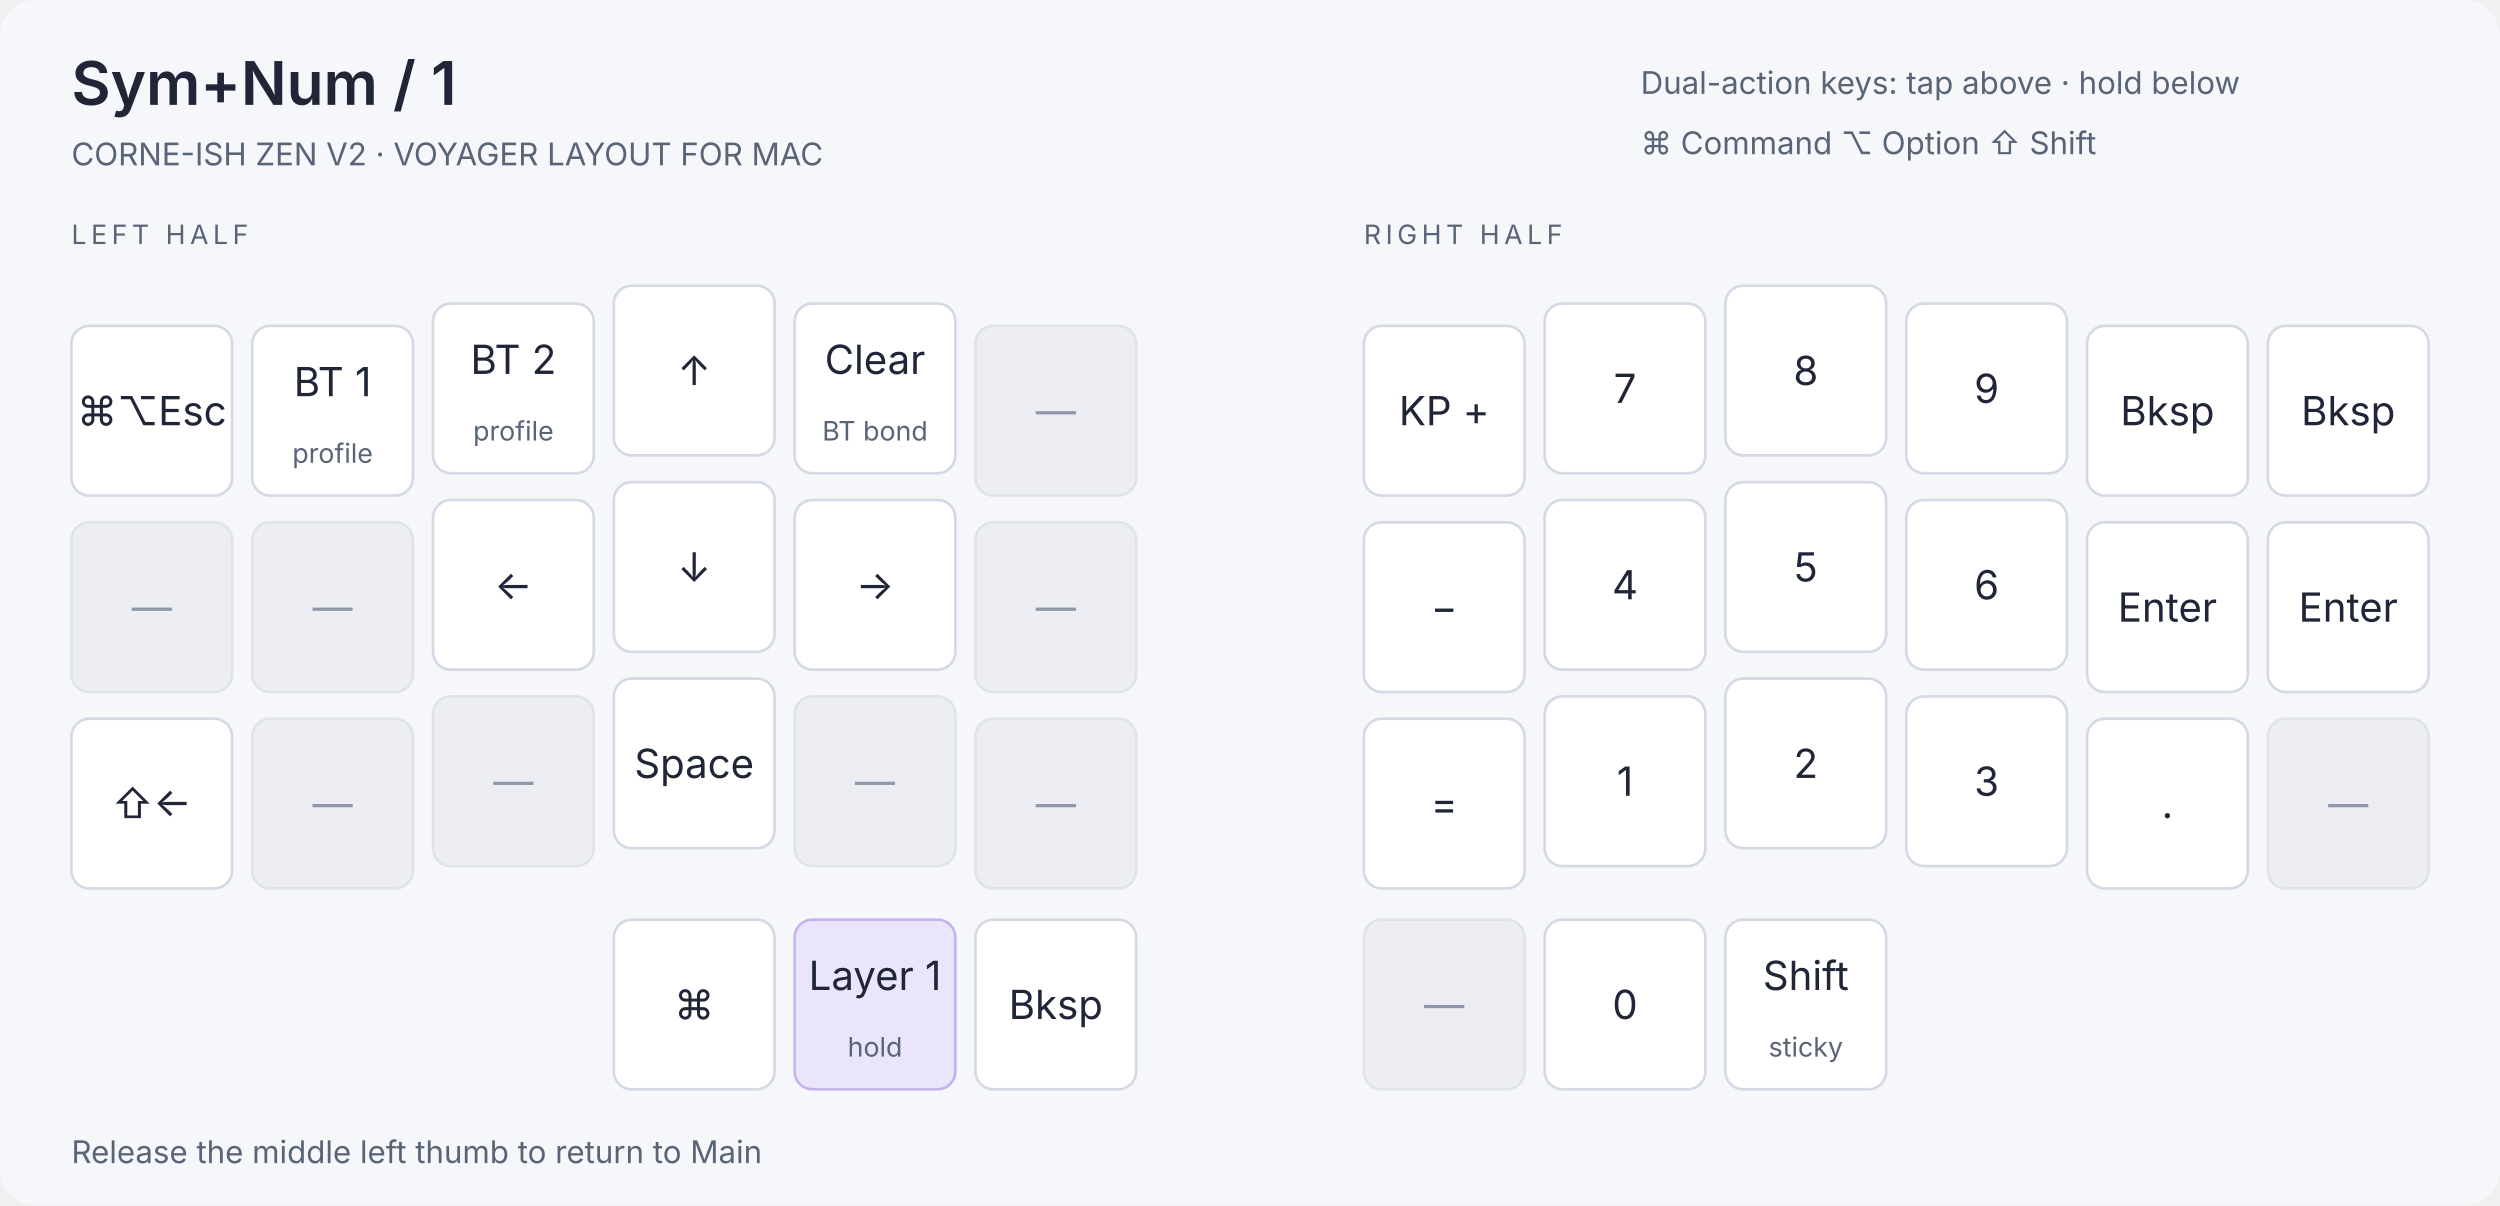
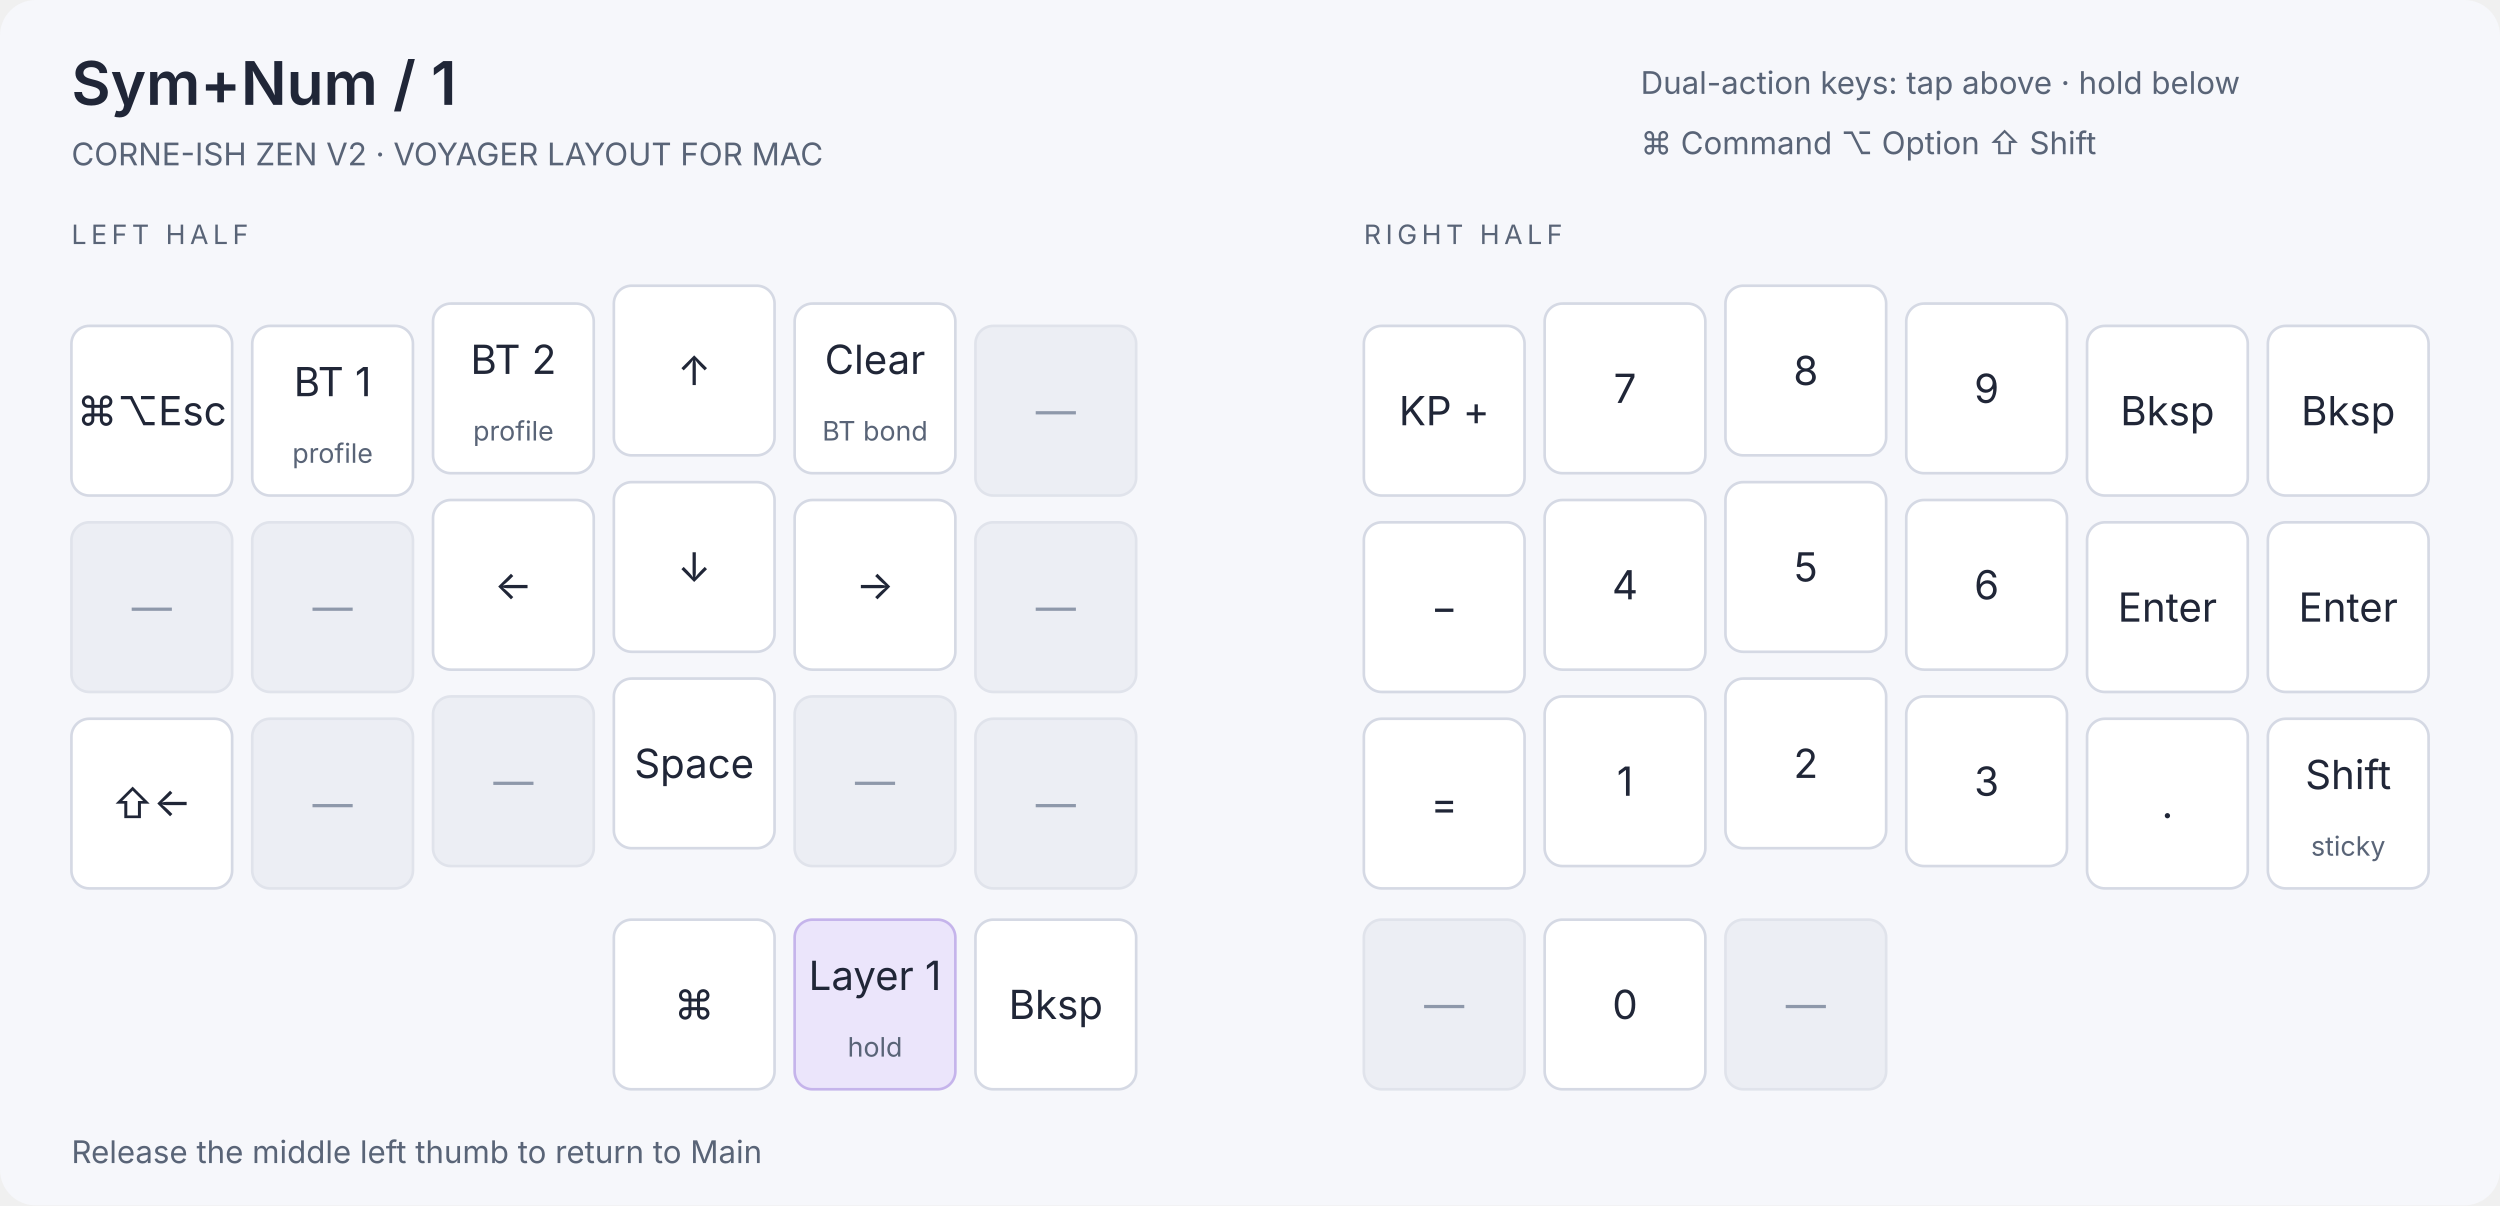
<svg xmlns="http://www.w3.org/2000/svg" width="1120" height="540" viewBox="0 0 1120 540" role="img" aria-labelledby="title desc">
  <style>
.bg{fill:#f6f7fb}.key{fill:#fff;stroke:#d5d9e4;stroke-width:1.2}.line{stroke:#e5e7ef;stroke-width:1}
text{font-family:system-ui,-apple-system,BlinkMacSystemFont,"Segoe UI",sans-serif;fill:#202637;font-size:18px;text-anchor:middle;dominant-baseline:middle}
.title{font-size:27px;font-weight:600;text-anchor:start}.subtitle{font-size:14px;fill:#596477;text-anchor:start}.side{font-size:12px;letter-spacing:2px;fill:#596477;text-anchor:start}
.hold{fill:#5f4aad;font-size:16px}.meta{fill:#596477;font-size:12px}.disabled .key{fill:#eceef4;stroke:#e0e3eb}.disabled text{fill:#8e98aa}
.layer .key{fill:#ebe5fb;stroke:#c5b4eb}.steno .key{fill:#edf5fb;stroke:#c4d9ea}.footer{font-size:14px;fill:#596477;text-anchor:start}
@media(prefers-color-scheme:dark){.bg{fill:#151922}.key{fill:#222936;stroke:#414b5e}.line{stroke:#414b5e}text{fill:#ecf0f7}.subtitle,.side,.meta,.footer{fill:#b3bdcd}.hold{fill:#c2aaff}.disabled .key{fill:#1b202b;stroke:#303746}.disabled text{fill:#77849a}.layer .key{fill:#35294e;stroke:#71578e}.steno .key{fill:#203448;stroke:#3f617c}}
</style>
  <rect class="bg" width="1120" height="540" rx="16" />
  <text x="32" y="37" class="title">Sym+Num  /  1</text>
  <text x="32" y="69" class="subtitle">CORNE-ISH ZEN V2     ·     VOYAGER LAYOUT FOR MAC</text>
  <text x="735" y="37" class="subtitle">Dual-action keys: tap above · hold below</text>
  <text x="735" y="64" class="subtitle">⌘ Command     ⌥ Option     ⇧ Shift</text>
  <text x="32" y="105" class="side">LEFT HALF</text>
  <g class="plain" data-key-index="0">
    <rect class="key" x="32" y="146" width="72" height="76" rx="8" />
    <text x="68" y="184" class="">⌘⌥Esc</text>
  </g>
  <g class="plain" data-key-index="1">
    <rect class="key" x="113" y="146" width="72" height="76" rx="8" />
    <text x="149" y="171" class="">BT 1</text>
    <text x="149" y="203" class="meta">profile</text>
  </g>
  <g class="plain" data-key-index="2">
    <rect class="key" x="194" y="136" width="72" height="76" rx="8" />
    <text x="230" y="161" class="">BT 2</text>
    <text x="230" y="193" class="meta">profile</text>
  </g>
  <g class="plain" data-key-index="3">
    <rect class="key" x="275" y="128" width="72" height="76" rx="8" />
    <text x="311" y="166" class="">↑</text>
  </g>
  <g class="plain" data-key-index="4">
    <rect class="key" x="356" y="136" width="72" height="76" rx="8" />
    <text x="392" y="161" class="">Clear</text>
    <text x="392" y="193" class="meta">BT bond</text>
  </g>
  <g class="disabled" data-key-index="5">
    <rect class="key" x="437" y="146" width="72" height="76" rx="8" />
    <text x="473" y="184" class="">—</text>
  </g>
  <g class="disabled" data-key-index="12">
    <rect class="key" x="32" y="234" width="72" height="76" rx="8" />
    <text x="68" y="272" class="">—</text>
  </g>
  <g class="disabled" data-key-index="13">
    <rect class="key" x="113" y="234" width="72" height="76" rx="8" />
    <text x="149" y="272" class="">—</text>
  </g>
  <g class="plain" data-key-index="14">
    <rect class="key" x="194" y="224" width="72" height="76" rx="8" />
    <text x="230" y="262" class="">←</text>
  </g>
  <g class="plain" data-key-index="15">
    <rect class="key" x="275" y="216" width="72" height="76" rx="8" />
    <text x="311" y="254" class="">↓</text>
  </g>
  <g class="plain" data-key-index="16">
    <rect class="key" x="356" y="224" width="72" height="76" rx="8" />
    <text x="392" y="262" class="">→</text>
  </g>
  <g class="disabled" data-key-index="17">
    <rect class="key" x="437" y="234" width="72" height="76" rx="8" />
    <text x="473" y="272" class="">—</text>
  </g>
  <g class="plain" data-key-index="24">
    <rect class="key" x="32" y="322" width="72" height="76" rx="8" />
    <text x="68" y="360" class="">⇧←</text>
  </g>
  <g class="disabled" data-key-index="25">
    <rect class="key" x="113" y="322" width="72" height="76" rx="8" />
    <text x="149" y="360" class="">—</text>
  </g>
  <g class="disabled" data-key-index="26">
    <rect class="key" x="194" y="312" width="72" height="76" rx="8" />
    <text x="230" y="350" class="">—</text>
  </g>
  <g class="plain" data-key-index="27">
    <rect class="key" x="275" y="304" width="72" height="76" rx="8" />
    <text x="311" y="342" class="">Space</text>
  </g>
  <g class="disabled" data-key-index="28">
    <rect class="key" x="356" y="312" width="72" height="76" rx="8" />
    <text x="392" y="350" class="">—</text>
  </g>
  <g class="disabled" data-key-index="29">
    <rect class="key" x="437" y="322" width="72" height="76" rx="8" />
    <text x="473" y="360" class="">—</text>
  </g>
  <g class="plain" data-key-index="36">
    <rect class="key" x="275" y="412" width="72" height="76" rx="8" />
    <text x="311" y="450" class="">⌘</text>
  </g>
  <g class="layer" data-key-index="37">
    <rect class="key" x="356" y="412" width="72" height="76" rx="8" />
    <text x="392" y="437" class="">Layer 1</text>
    <text x="392" y="469" class="meta">hold</text>
  </g>
  <g class="plain" data-key-index="38">
    <rect class="key" x="437" y="412" width="72" height="76" rx="8" />
    <text x="473" y="450" class="">Bksp</text>
  </g>
  <text x="611" y="105" class="side">RIGHT HALF</text>
  <g class="plain" data-key-index="6">
    <rect class="key" x="611" y="146" width="72" height="76" rx="8" />
    <text x="647" y="184" class="">KP +</text>
  </g>
  <g class="plain" data-key-index="7">
    <rect class="key" x="692" y="136" width="72" height="76" rx="8" />
    <text x="728" y="174" class="">7</text>
  </g>
  <g class="plain" data-key-index="8">
    <rect class="key" x="773" y="128" width="72" height="76" rx="8" />
    <text x="809" y="166" class="">8</text>
  </g>
  <g class="plain" data-key-index="9">
    <rect class="key" x="854" y="136" width="72" height="76" rx="8" />
    <text x="890" y="174" class="">9</text>
  </g>
  <g class="plain" data-key-index="10">
    <rect class="key" x="935" y="146" width="72" height="76" rx="8" />
    <text x="971" y="184" class="">Bksp</text>
  </g>
  <g class="plain" data-key-index="11">
    <rect class="key" x="1016" y="146" width="72" height="76" rx="8" />
    <text x="1052" y="184" class="">Bksp</text>
  </g>
  <g class="plain" data-key-index="18">
    <rect class="key" x="611" y="234" width="72" height="76" rx="8" />
    <text x="647" y="272" class="">−</text>
  </g>
  <g class="plain" data-key-index="19">
    <rect class="key" x="692" y="224" width="72" height="76" rx="8" />
    <text x="728" y="262" class="">4</text>
  </g>
  <g class="plain" data-key-index="20">
    <rect class="key" x="773" y="216" width="72" height="76" rx="8" />
    <text x="809" y="254" class="">5</text>
  </g>
  <g class="plain" data-key-index="21">
    <rect class="key" x="854" y="224" width="72" height="76" rx="8" />
    <text x="890" y="262" class="">6</text>
  </g>
  <g class="plain" data-key-index="22">
    <rect class="key" x="935" y="234" width="72" height="76" rx="8" />
    <text x="971" y="272" class="">Enter</text>
  </g>
  <g class="plain" data-key-index="23">
    <rect class="key" x="1016" y="234" width="72" height="76" rx="8" />
    <text x="1052" y="272" class="">Enter</text>
  </g>
  <g class="plain" data-key-index="30">
    <rect class="key" x="611" y="322" width="72" height="76" rx="8" />
    <text x="647" y="360" class="">=</text>
  </g>
  <g class="plain" data-key-index="31">
    <rect class="key" x="692" y="312" width="72" height="76" rx="8" />
    <text x="728" y="350" class="">1</text>
  </g>
  <g class="plain" data-key-index="32">
    <rect class="key" x="773" y="304" width="72" height="76" rx="8" />
    <text x="809" y="342" class="">2</text>
  </g>
  <g class="plain" data-key-index="33">
    <rect class="key" x="854" y="312" width="72" height="76" rx="8" />
    <text x="890" y="350" class="">3</text>
  </g>
  <g class="plain" data-key-index="34">
    <rect class="key" x="935" y="322" width="72" height="76" rx="8" />
    <text x="971" y="360" class="">.</text>
  </g>
-   <g class="disabled" data-key-index="35">
+   <g class="plain" data-key-index="35">
    <rect class="key" x="1016" y="322" width="72" height="76" rx="8" />
-     <text x="1052" y="360" class="">—</text>
+     <text x="1052" y="347" class="">Shift</text>
+     <text x="1052" y="379" class="meta">sticky</text>
  </g>
  <g class="disabled" data-key-index="39">
    <rect class="key" x="611" y="412" width="72" height="76" rx="8" />
    <text x="647" y="450" class="">—</text>
  </g>
  <g class="plain" data-key-index="40">
    <rect class="key" x="692" y="412" width="72" height="76" rx="8" />
    <text x="728" y="450" class="">0</text>
  </g>
-   <g class="plain" data-key-index="41">
+   <g class="disabled" data-key-index="41">
    <rect class="key" x="773" y="412" width="72" height="76" rx="8" />
-     <text x="809" y="437" class="">Shift</text>
-     <text x="809" y="469" class="meta">sticky</text>
+     <text x="809" y="450" class="">—</text>
  </g>
  <text x="32" y="516" class="footer">Release the middle left thumb to return to Main</text>
</svg>
